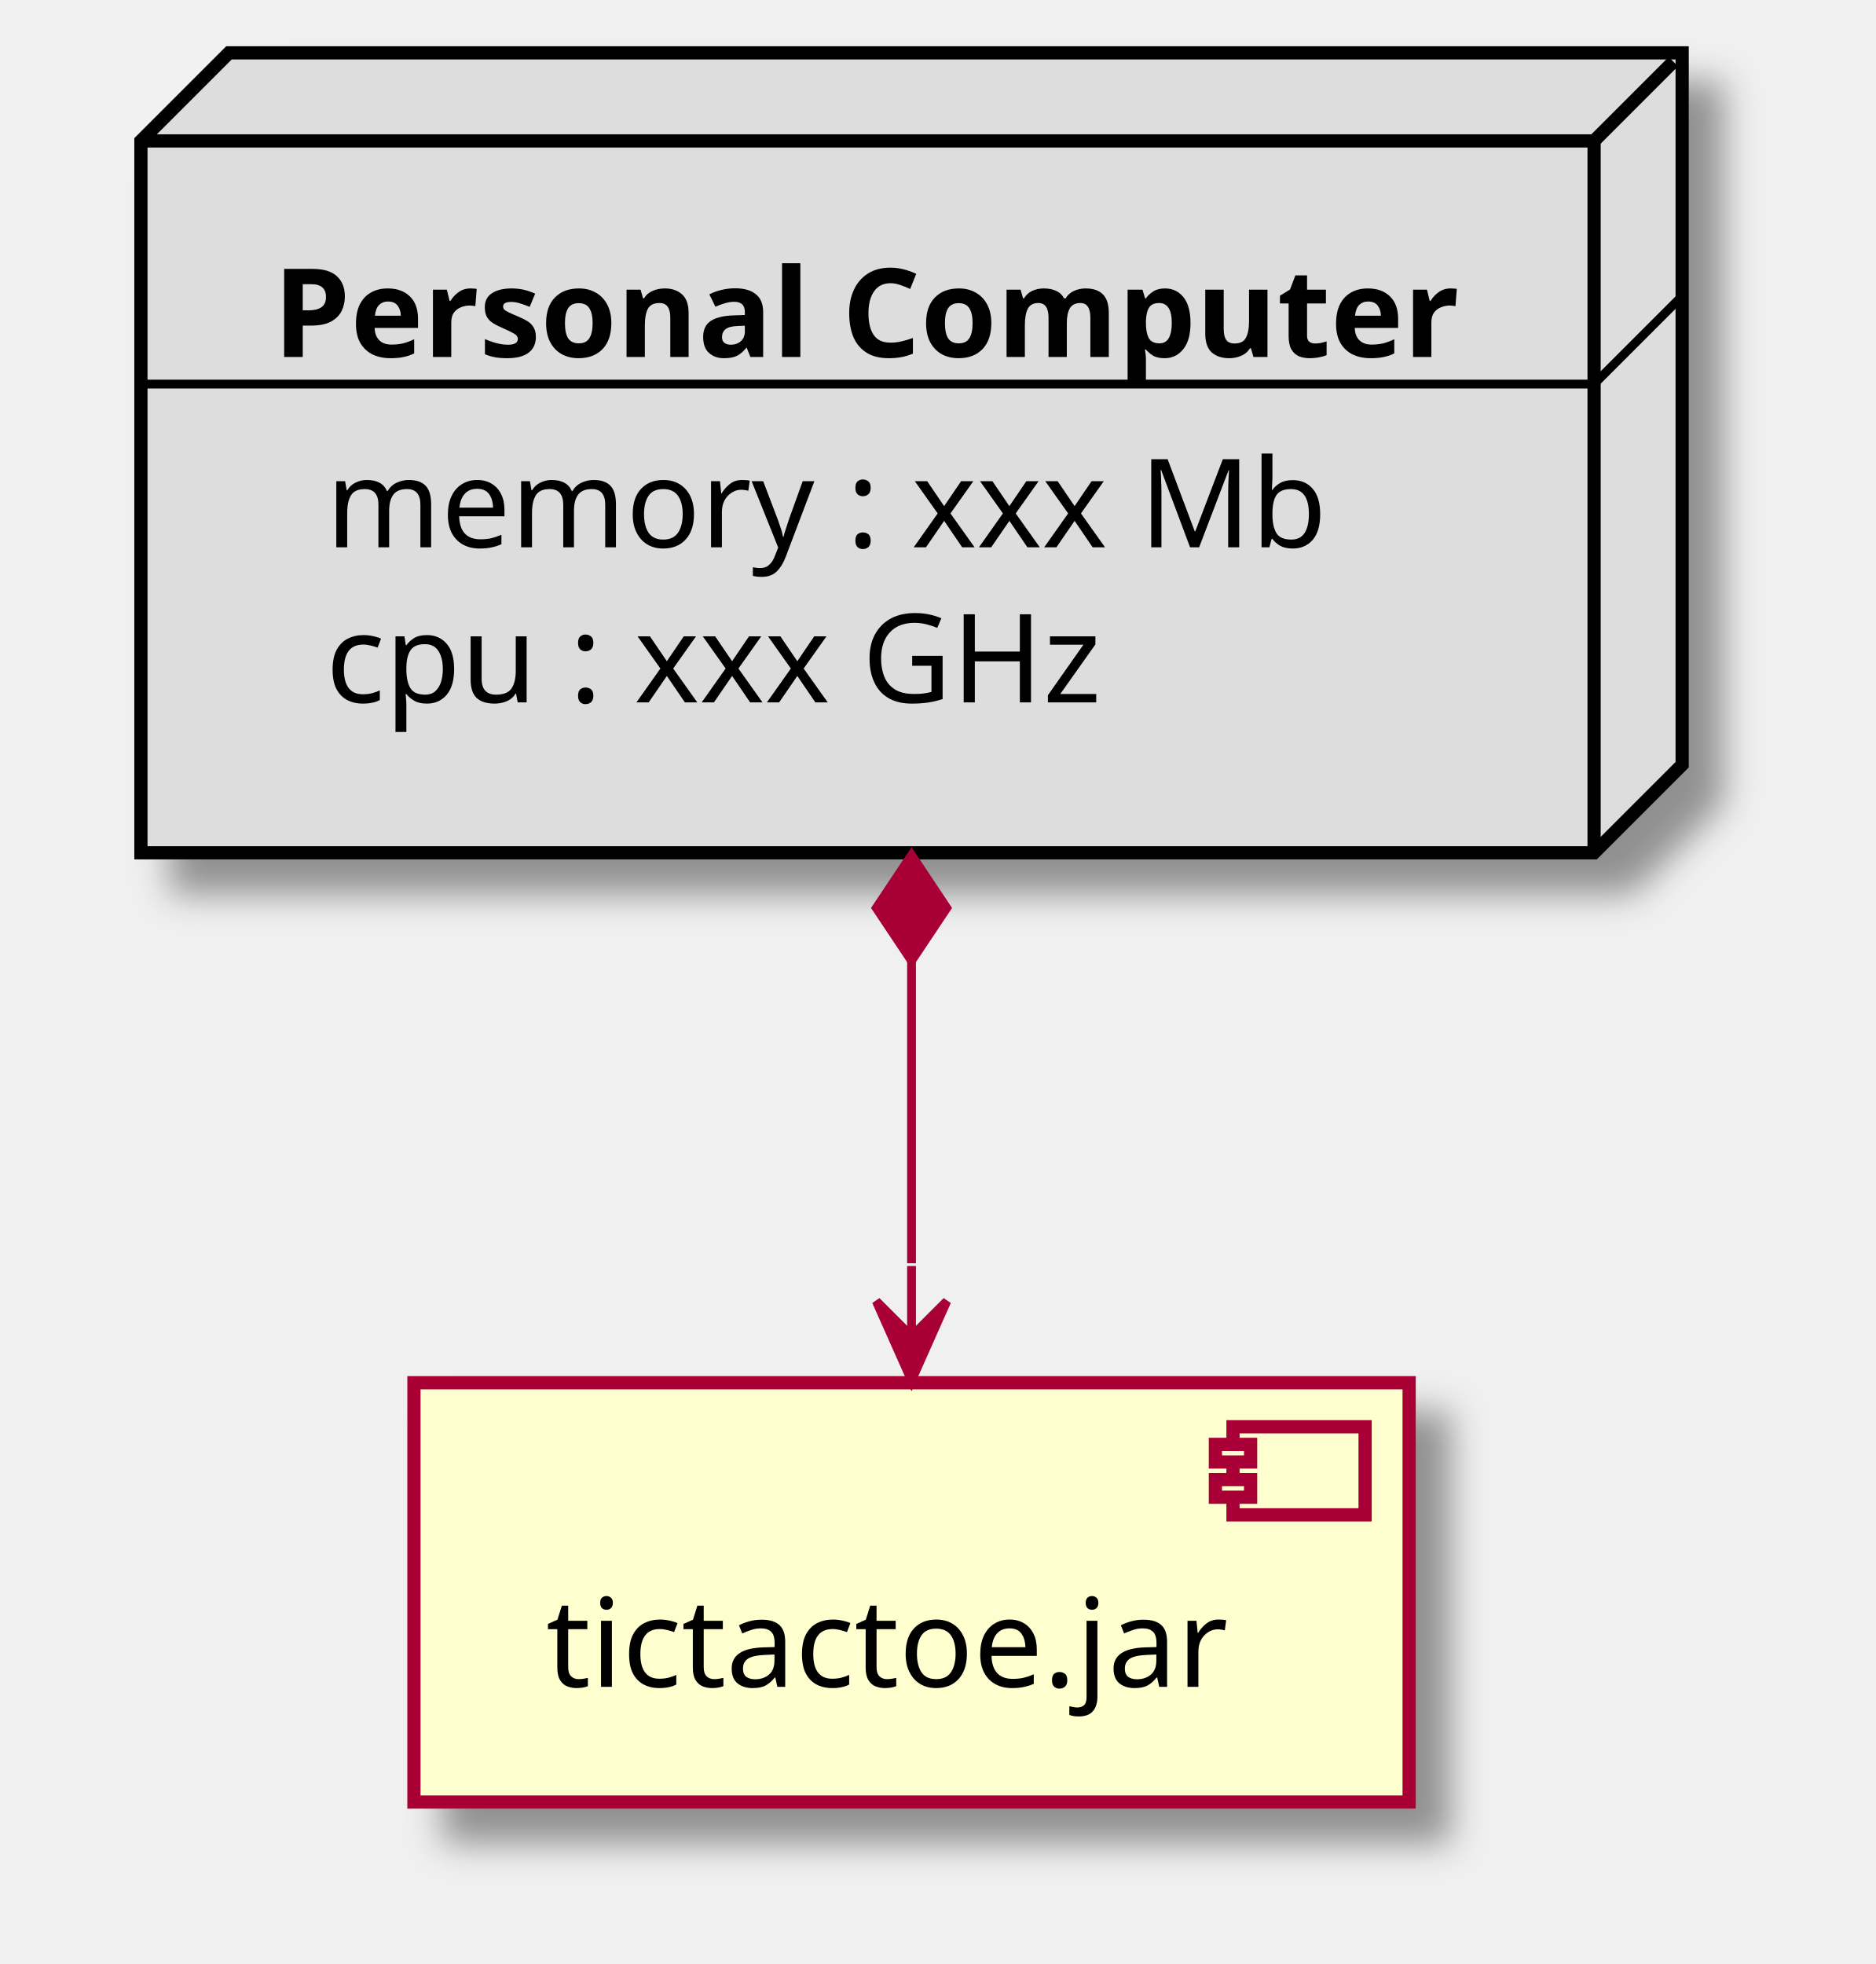
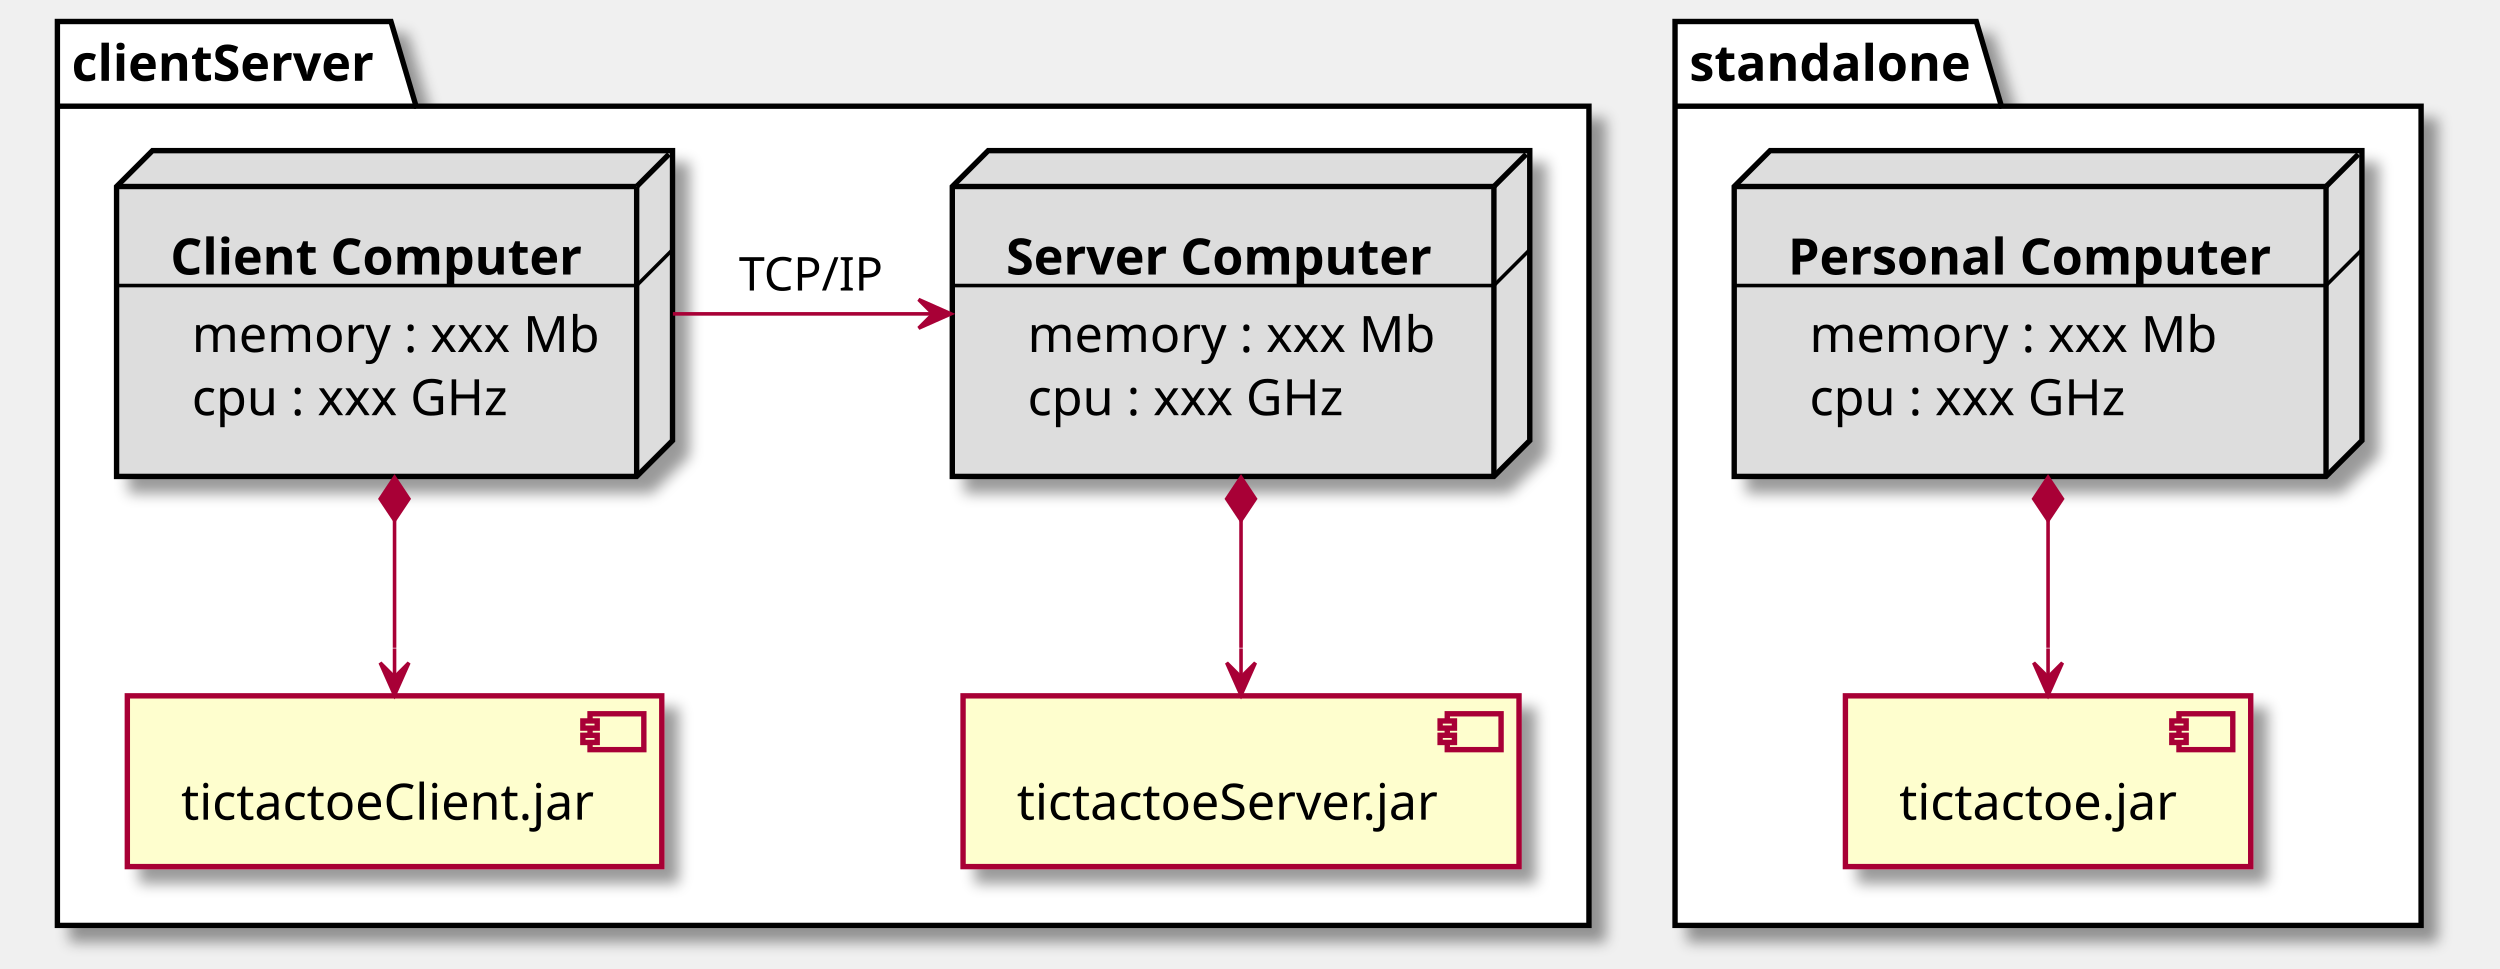
- <svg xmlns="http://www.w3.org/2000/svg" contentScriptType="application/ecmascript" contentStyleType="text/css" height="223px" preserveAspectRatio="none" style="width:213px;height:223px;" version="1.1" viewBox="0 0 213 223" width="213px" zoomAndPan="magnify">
+ <svg xmlns="http://www.w3.org/2000/svg" contentScriptType="application/ecmascript" contentStyleType="text/css" height="270px" preserveAspectRatio="none" style="width:697px;height:270px;" version="1.1" viewBox="0 0 697 270" width="697px" zoomAndPan="magnify">
  <defs>
-     <filter height="300%" id="fxp5lix8en90u" width="300%" x="-1" y="-1">
+     <filter height="300%" id="ft9lo6aiuduon" width="300%" x="-1" y="-1">
      <feGaussianBlur result="blurOut" stdDeviation="2.0" />
      <feColorMatrix in="blurOut" result="blurOut2" type="matrix" values="0 0 0 0 0 0 0 0 0 0 0 0 0 0 0 0 0 0 .4 0" />
      <feOffset dx="4.0" dy="4.0" in="blurOut2" result="blurOut3" />
      <feBlend in="SourceGraphic" in2="blurOut3" mode="normal" />
    </filter>
  </defs>
  <g>
-     <polygon fill="#DDDDDD" filter="url(#fxp5lix8en90u)" points="16,16,26,6,191,6,191,86.828,181,96.828,16,96.828,16,16" style="stroke: #000000; stroke-width: 1.5;" />
-     <line style="stroke: #000000; stroke-width: 1.5;" x1="181" x2="190" y1="16" y2="7" />
-     <line style="stroke: #000000; stroke-width: 1.5;" x1="16" x2="181" y1="16" y2="16" />
-     <line style="stroke: #000000; stroke-width: 1.5;" x1="181" x2="181" y1="16" y2="96.828" />
-     <text fill="#000000" font-family="sans-serif" font-size="14" font-weight="bold" lengthAdjust="spacingAndGlyphs" textLength="135" x="31" y="40.533">Personal Computer</text>
-     <line style="stroke: #000000; stroke-width: 1.0;" x1="16" x2="181" y1="43.609" y2="43.609" />
-     <line style="stroke: #000000; stroke-width: 1.0;" x1="181" x2="191" y1="43.609" y2="33.609" />
-     <text fill="#000000" font-family="sans-serif" font-size="14" lengthAdjust="spacingAndGlyphs" textLength="103" x="37" y="62.143">memory : xxx Mb</text>
-     <text fill="#000000" font-family="sans-serif" font-size="14" lengthAdjust="spacingAndGlyphs" textLength="83" x="37" y="79.752">cpu : xxx GHz</text>
-     <rect fill="#FEFECE" filter="url(#fxp5lix8en90u)" height="47.609" style="stroke: #A80036; stroke-width: 1.5;" width="113" x="47" y="157" />
-     <rect fill="#FEFECE" height="10" style="stroke: #A80036; stroke-width: 1.5;" width="15" x="140" y="162" />
-     <rect fill="#FEFECE" height="2" style="stroke: #A80036; stroke-width: 1.5;" width="4" x="138" y="164" />
-     <rect fill="#FEFECE" height="2" style="stroke: #A80036; stroke-width: 1.5;" width="4" x="138" y="168" />
-     <text fill="#000000" font-family="sans-serif" font-size="14" lengthAdjust="spacingAndGlyphs" textLength="73" x="62" y="191.533">tictactoe.jar</text>
-     <path d="M103.5,109.093 C103.5,109.093 103.5,133.028 103.5,143.431 " fill="none" id="node-component" style="stroke: #A80036; stroke-width: 1.0;" />
-     <polygon fill="#A80036" points="103.5,156.744,107.5,147.744,103.5,151.744,99.5,147.744,103.5,156.744" style="stroke: #A80036; stroke-width: 1.0;" />
-     <line style="stroke: #A80036; stroke-width: 1.0;" x1="103.5" x2="103.5" y1="151.744" y2="143.744" />
-     <polygon fill="#A80036" points="103.5,97.093,99.5,103.093,103.5,109.093,107.5,103.093,103.5,97.093" style="stroke: #A80036; stroke-width: 1.0;" />
+     <polygon fill="#FFFFFF" filter="url(#ft9lo6aiuduon)" points="467,6,551,6,558,29.609,675,29.609,675,258,467,258,467,6" style="stroke: #000000; stroke-width: 1.5;" />
+     <line style="stroke: #000000; stroke-width: 1.5;" x1="467" x2="558" y1="29.609" y2="29.609" />
+     <text fill="#000000" font-family="sans-serif" font-size="14" font-weight="bold" lengthAdjust="spacingAndGlyphs" textLength="78" x="471" y="22.533">standalone</text>
+     <polygon fill="#FFFFFF" filter="url(#ft9lo6aiuduon)" points="16,6,109,6,116,29.609,443,29.609,443,258,16,258,16,6" style="stroke: #000000; stroke-width: 1.5;" />
+     <line style="stroke: #000000; stroke-width: 1.5;" x1="16" x2="116" y1="29.609" y2="29.609" />
+     <text fill="#000000" font-family="sans-serif" font-size="14" font-weight="bold" lengthAdjust="spacingAndGlyphs" textLength="87" x="20" y="22.533">clientServer</text>
+     <polygon fill="#DDDDDD" filter="url(#ft9lo6aiuduon)" points="483.5,52,493.5,42,658.5,42,658.5,122.828,648.5,132.828,483.5,132.828,483.5,52" style="stroke: #000000; stroke-width: 1.5;" />
+     <line style="stroke: #000000; stroke-width: 1.5;" x1="648.5" x2="657.5" y1="52" y2="43" />
+     <line style="stroke: #000000; stroke-width: 1.5;" x1="483.5" x2="648.5" y1="52" y2="52" />
+     <line style="stroke: #000000; stroke-width: 1.5;" x1="648.5" x2="648.5" y1="52" y2="132.828" />
+     <text fill="#000000" font-family="sans-serif" font-size="14" font-weight="bold" lengthAdjust="spacingAndGlyphs" textLength="135" x="498.5" y="76.533">Personal Computer</text>
+     <line style="stroke: #000000; stroke-width: 1.0;" x1="483.5" x2="648.5" y1="79.609" y2="79.609" />
+     <line style="stroke: #000000; stroke-width: 1.0;" x1="648.5" x2="658.5" y1="79.609" y2="69.609" />
+     <text fill="#000000" font-family="sans-serif" font-size="14" lengthAdjust="spacingAndGlyphs" textLength="103" x="504.5" y="98.143">memory : xxx Mb</text>
+     <text fill="#000000" font-family="sans-serif" font-size="14" lengthAdjust="spacingAndGlyphs" textLength="83" x="504.5" y="115.752">cpu : xxx GHz</text>
+     <rect fill="#FEFECE" filter="url(#ft9lo6aiuduon)" height="47.609" style="stroke: #A80036; stroke-width: 1.5;" width="113" x="514.5" y="194" />
+     <rect fill="#FEFECE" height="10" style="stroke: #A80036; stroke-width: 1.5;" width="15" x="607.5" y="199" />
+     <rect fill="#FEFECE" height="2" style="stroke: #A80036; stroke-width: 1.5;" width="4" x="605.5" y="201" />
+     <rect fill="#FEFECE" height="2" style="stroke: #A80036; stroke-width: 1.5;" width="4" x="605.5" y="205" />
+     <text fill="#000000" font-family="sans-serif" font-size="14" lengthAdjust="spacingAndGlyphs" textLength="73" x="529.5" y="228.533">tictactoe.jar</text>
+     <polygon fill="#DDDDDD" filter="url(#ft9lo6aiuduon)" points="32.5,52,42.5,42,187.5,42,187.5,122.828,177.5,132.828,32.5,132.828,32.5,52" style="stroke: #000000; stroke-width: 1.5;" />
+     <line style="stroke: #000000; stroke-width: 1.5;" x1="177.5" x2="186.5" y1="52" y2="43" />
+     <line style="stroke: #000000; stroke-width: 1.5;" x1="32.5" x2="177.5" y1="52" y2="52" />
+     <line style="stroke: #000000; stroke-width: 1.5;" x1="177.5" x2="177.5" y1="52" y2="132.828" />
+     <text fill="#000000" font-family="sans-serif" font-size="14" font-weight="bold" lengthAdjust="spacingAndGlyphs" textLength="114" x="47.5" y="76.533">Client Computer</text>
+     <line style="stroke: #000000; stroke-width: 1.0;" x1="32.5" x2="177.5" y1="79.609" y2="79.609" />
+     <line style="stroke: #000000; stroke-width: 1.0;" x1="177.5" x2="187.5" y1="79.609" y2="69.609" />
+     <text fill="#000000" font-family="sans-serif" font-size="14" lengthAdjust="spacingAndGlyphs" textLength="103" x="53.5" y="98.143">memory : xxx Mb</text>
+     <text fill="#000000" font-family="sans-serif" font-size="14" lengthAdjust="spacingAndGlyphs" textLength="83" x="53.5" y="115.752">cpu : xxx GHz</text>
+     <rect fill="#FEFECE" filter="url(#ft9lo6aiuduon)" height="47.609" style="stroke: #A80036; stroke-width: 1.5;" width="149" x="35.5" y="194" />
+     <rect fill="#FEFECE" height="10" style="stroke: #A80036; stroke-width: 1.5;" width="15" x="164.5" y="199" />
+     <rect fill="#FEFECE" height="2" style="stroke: #A80036; stroke-width: 1.5;" width="4" x="162.5" y="201" />
+     <rect fill="#FEFECE" height="2" style="stroke: #A80036; stroke-width: 1.5;" width="4" x="162.5" y="205" />
+     <text fill="#000000" font-family="sans-serif" font-size="14" lengthAdjust="spacingAndGlyphs" textLength="109" x="50.5" y="228.533">tictactoeClient.jar</text>
+     <polygon fill="#DDDDDD" filter="url(#ft9lo6aiuduon)" points="265.5,52,275.5,42,426.5,42,426.5,122.828,416.5,132.828,265.5,132.828,265.5,52" style="stroke: #000000; stroke-width: 1.5;" />
+     <line style="stroke: #000000; stroke-width: 1.5;" x1="416.5" x2="425.5" y1="52" y2="43" />
+     <line style="stroke: #000000; stroke-width: 1.5;" x1="265.5" x2="416.5" y1="52" y2="52" />
+     <line style="stroke: #000000; stroke-width: 1.5;" x1="416.5" x2="416.5" y1="52" y2="132.828" />
+     <text fill="#000000" font-family="sans-serif" font-size="14" font-weight="bold" lengthAdjust="spacingAndGlyphs" textLength="121" x="280.5" y="76.533">Server Computer</text>
+     <line style="stroke: #000000; stroke-width: 1.0;" x1="265.5" x2="416.5" y1="79.609" y2="79.609" />
+     <line style="stroke: #000000; stroke-width: 1.0;" x1="416.5" x2="426.5" y1="79.609" y2="69.609" />
+     <text fill="#000000" font-family="sans-serif" font-size="14" lengthAdjust="spacingAndGlyphs" textLength="103" x="286.5" y="98.143">memory : xxx Mb</text>
+     <text fill="#000000" font-family="sans-serif" font-size="14" lengthAdjust="spacingAndGlyphs" textLength="83" x="286.5" y="115.752">cpu : xxx GHz</text>
+     <rect fill="#FEFECE" filter="url(#ft9lo6aiuduon)" height="47.609" style="stroke: #A80036; stroke-width: 1.5;" width="155" x="268.5" y="194" />
+     <rect fill="#FEFECE" height="10" style="stroke: #A80036; stroke-width: 1.5;" width="15" x="403.5" y="199" />
+     <rect fill="#FEFECE" height="2" style="stroke: #A80036; stroke-width: 1.5;" width="4" x="401.5" y="201" />
+     <rect fill="#FEFECE" height="2" style="stroke: #A80036; stroke-width: 1.5;" width="4" x="401.5" y="205" />
+     <text fill="#000000" font-family="sans-serif" font-size="14" lengthAdjust="spacingAndGlyphs" textLength="115" x="283.5" y="228.533">tictactoeServer.jar</text>
+     <path d="M571,145.082 C571,145.082 571,169.938 571,180.615 " fill="none" id="standaloneNode-standaloneComponent" style="stroke: #A80036; stroke-width: 1.0;" />
+     <polygon fill="#A80036" points="571,193.787,575,184.787,571,188.787,567,184.787,571,193.787" style="stroke: #A80036; stroke-width: 1.0;" />
+     <line style="stroke: #A80036; stroke-width: 1.0;" x1="571" x2="571" y1="188.787" y2="180.787" />
+     <polygon fill="#A80036" points="571,133.082,567,139.082,571,145.082,575,139.082,571,133.082" style="stroke: #A80036; stroke-width: 1.0;" />
+     <path d="M110,145.082 C110,145.082 110,169.938 110,180.615 " fill="none" id="clientNode-clientComponent" style="stroke: #A80036; stroke-width: 1.0;" />
+     <polygon fill="#A80036" points="110,193.787,114,184.787,110,188.787,106,184.787,110,193.787" style="stroke: #A80036; stroke-width: 1.0;" />
+     <line style="stroke: #A80036; stroke-width: 1.0;" x1="110" x2="110" y1="188.787" y2="180.787" />
+     <polygon fill="#A80036" points="110,133.082,106,139.082,110,145.082,114,139.082,110,133.082" style="stroke: #A80036; stroke-width: 1.0;" />
+     <path d="M346,145.082 C346,145.082 346,169.938 346,180.615 " fill="none" id="serverNode-serverComponent" style="stroke: #A80036; stroke-width: 1.0;" />
+     <polygon fill="#A80036" points="346,193.787,350,184.787,346,188.787,342,184.787,346,193.787" style="stroke: #A80036; stroke-width: 1.0;" />
+     <line style="stroke: #A80036; stroke-width: 1.0;" x1="346" x2="346" y1="188.787" y2="180.787" />
+     <polygon fill="#A80036" points="346,133.082,342,139.082,346,145.082,350,139.082,346,133.082" style="stroke: #A80036; stroke-width: 1.0;" />
+     <path d="M187.602,87.5 C210.806,87.5 236.379,87.5 260.083,87.5 " fill="none" id="clientNode-&gt;serverNode" style="stroke: #A80036; stroke-width: 1.0;" />
+     <polygon fill="#A80036" points="265.112,87.5,256.112,83.5,260.112,87.5,256.112,91.5,265.112,87.5" style="stroke: #A80036; stroke-width: 1.0;" />
+     <text fill="#000000" font-family="sans-serif" font-size="13" lengthAdjust="spacingAndGlyphs" textLength="41" x="206" y="80.995">TCP/IP</text>
  </g>
</svg>
